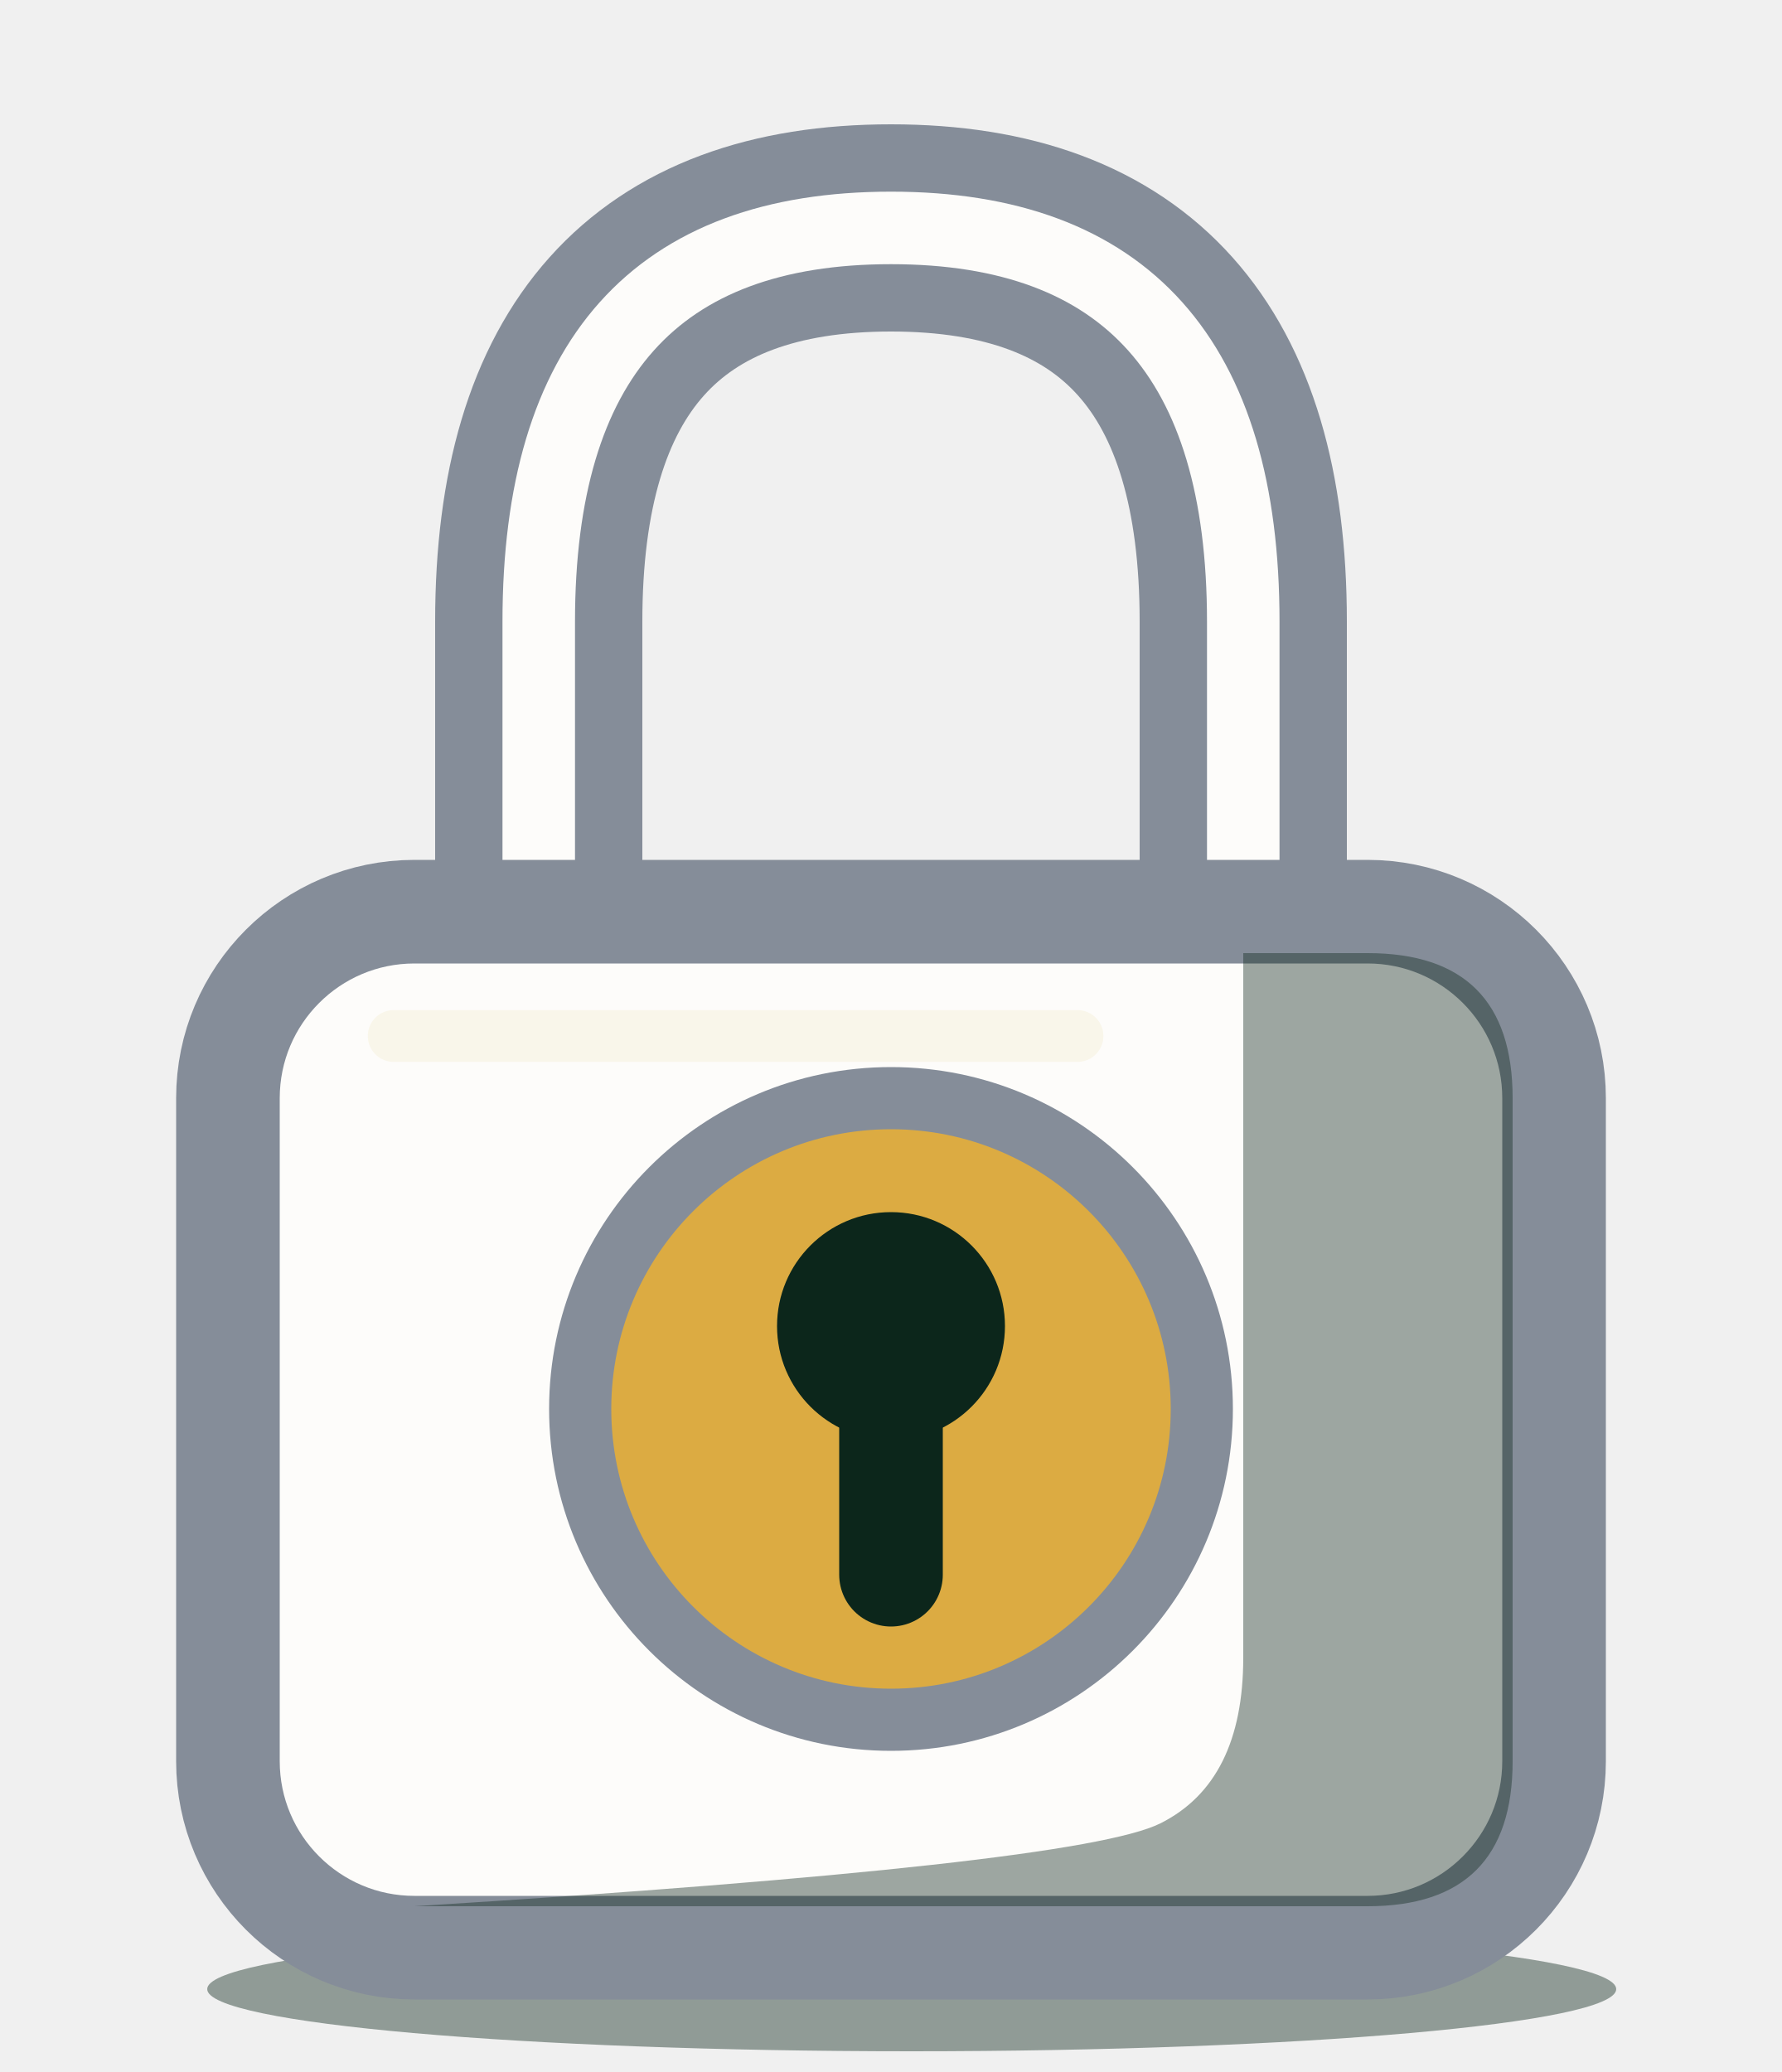
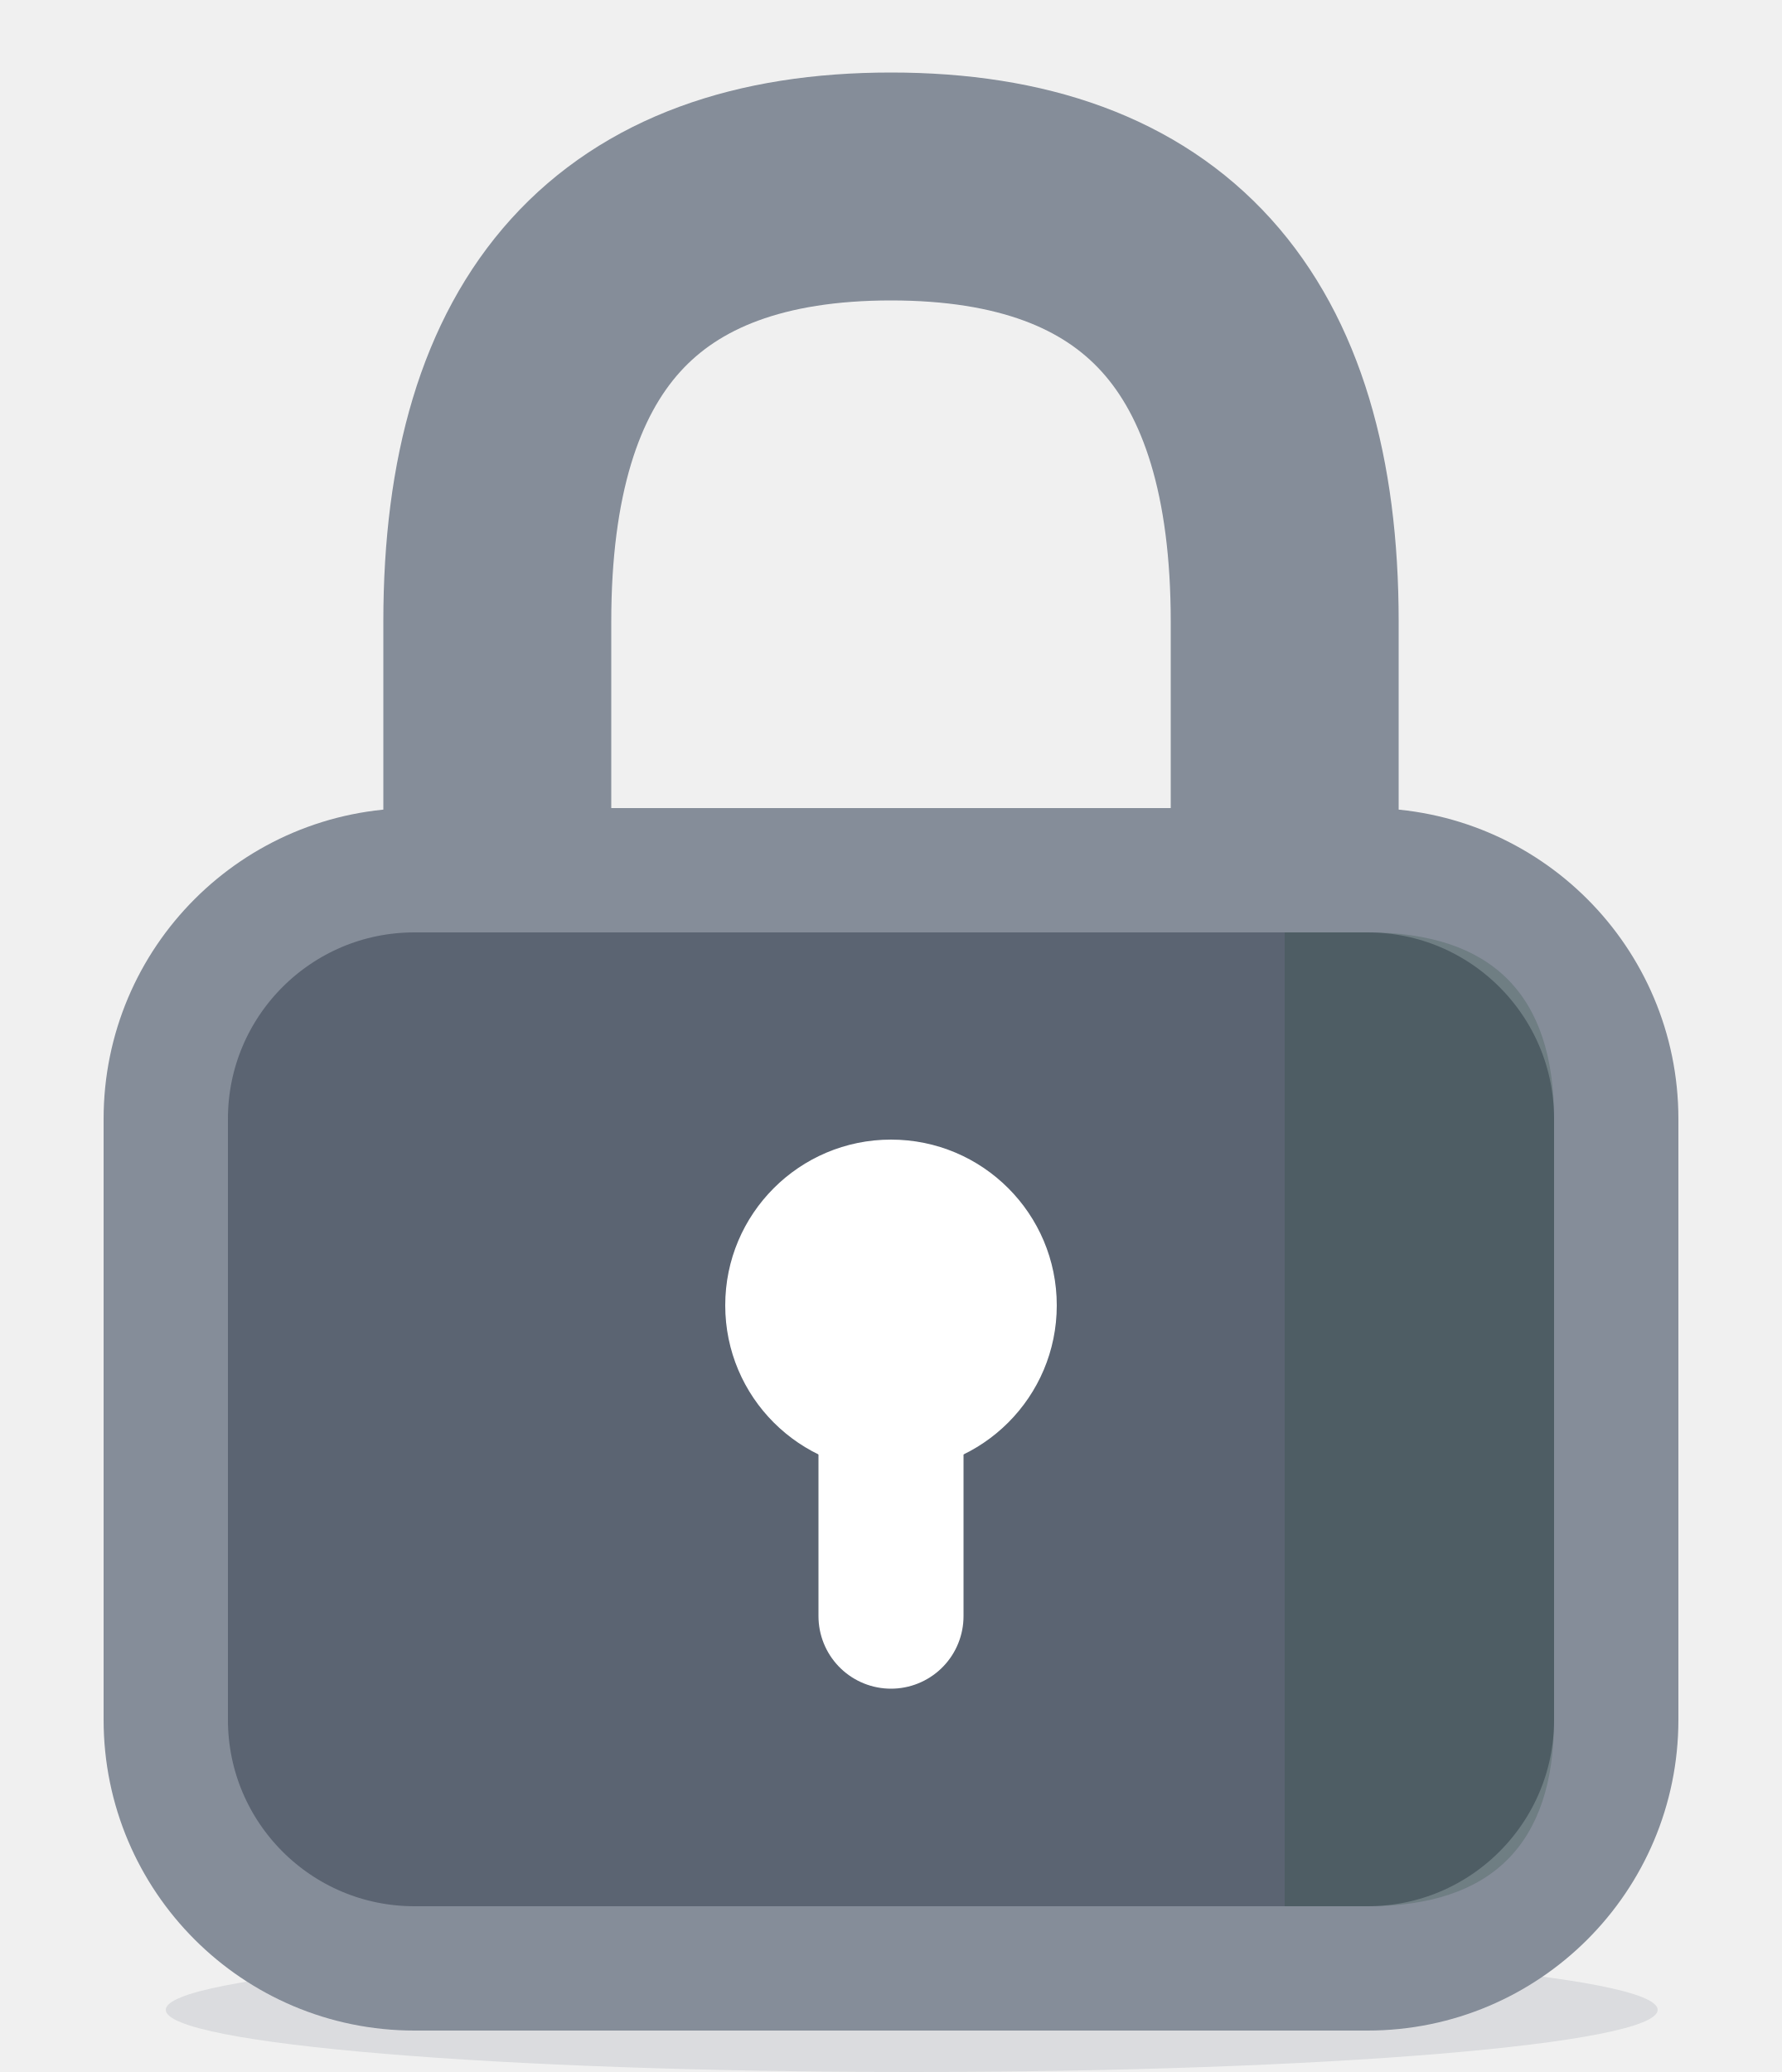
<svg xmlns="http://www.w3.org/2000/svg" viewBox="0 0 86 100" stroke-linecap="round" stroke-linejoin="round">
-   <ellipse cx="44" cy="96" rx="34" ry="3" fill="#0c261b" stroke="none" opacity="0.42" />
-   <path d="M26 48V30Q26 11 43 11Q60 11 60 30V48" fill="none" stroke="#858d99" stroke-width="10" />
-   <path d="M26 44V30Q26 11 43 11Q60 11 60 30V44" fill="none" stroke="#fdfcfa" stroke-width="3.5" />
-   <rect x="11" y="44" width="64" height="50" rx="9" fill="#fdfcfa" stroke="#858d99" stroke-width="5" />
-   <path d="M60 46H66Q73 46 73 53V85Q73 92 66 92H20Q52 90 56 88Q60 86 60 80Z" fill="#0c261b" stroke="none" opacity="0.4" />
-   <path d="M19 50H52" fill="none" stroke="#f6f1dc" stroke-width="2.5" opacity="0.55" />
-   <circle cx="43" cy="68" r="15" fill="#dcab42" stroke="#858d99" stroke-width="3" />
-   <circle cx="43" cy="64" r="5.5" fill="#0c261b" stroke="none" />
-   <path d="M43 66V76" fill="none" stroke="#0c261b" stroke-width="5" />
+   <ellipse cx="44" cy="97" rx="36" ry="3" fill="#858d99" stroke="none" opacity="0.2" />
+   <path d="M24 46V30Q24 9 43 9Q62 9 62 30V46" fill="none" stroke="#858d99" stroke-width="11" />
+   <rect x="8" y="42" width="70" height="53" rx="12" fill="#5b6472" stroke="#858d99" stroke-width="6" />
+   <path d="M62 45H66Q75 45 75 54V83Q75 92 66 92H62Z" fill="#173f2d" stroke="none" opacity="0.2" />
+   <circle cx="43" cy="63" r="8" fill="#ffffff" stroke="none" />
+   <path d="M43 65V78" fill="none" stroke="#ffffff" stroke-width="7" />
</svg>
